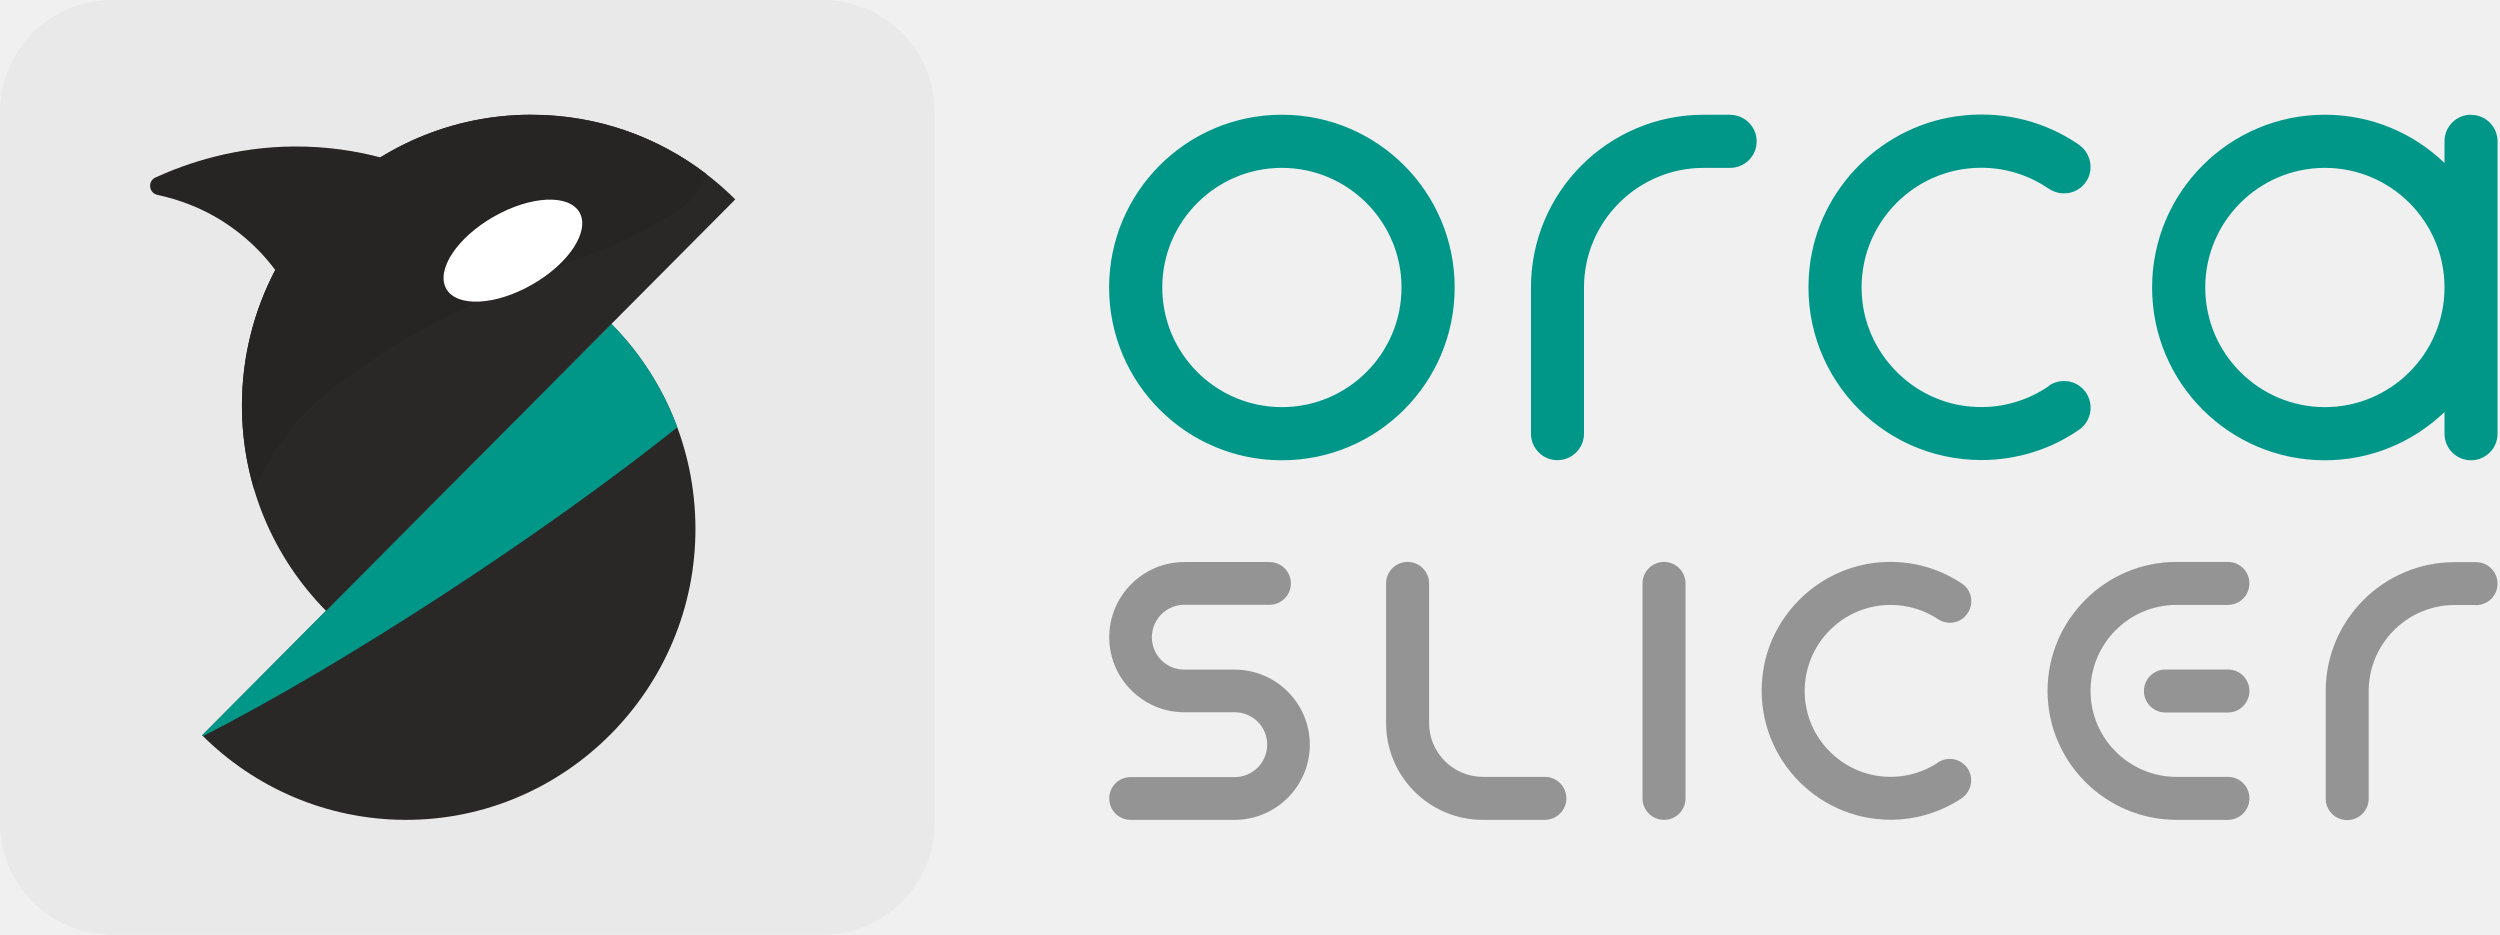
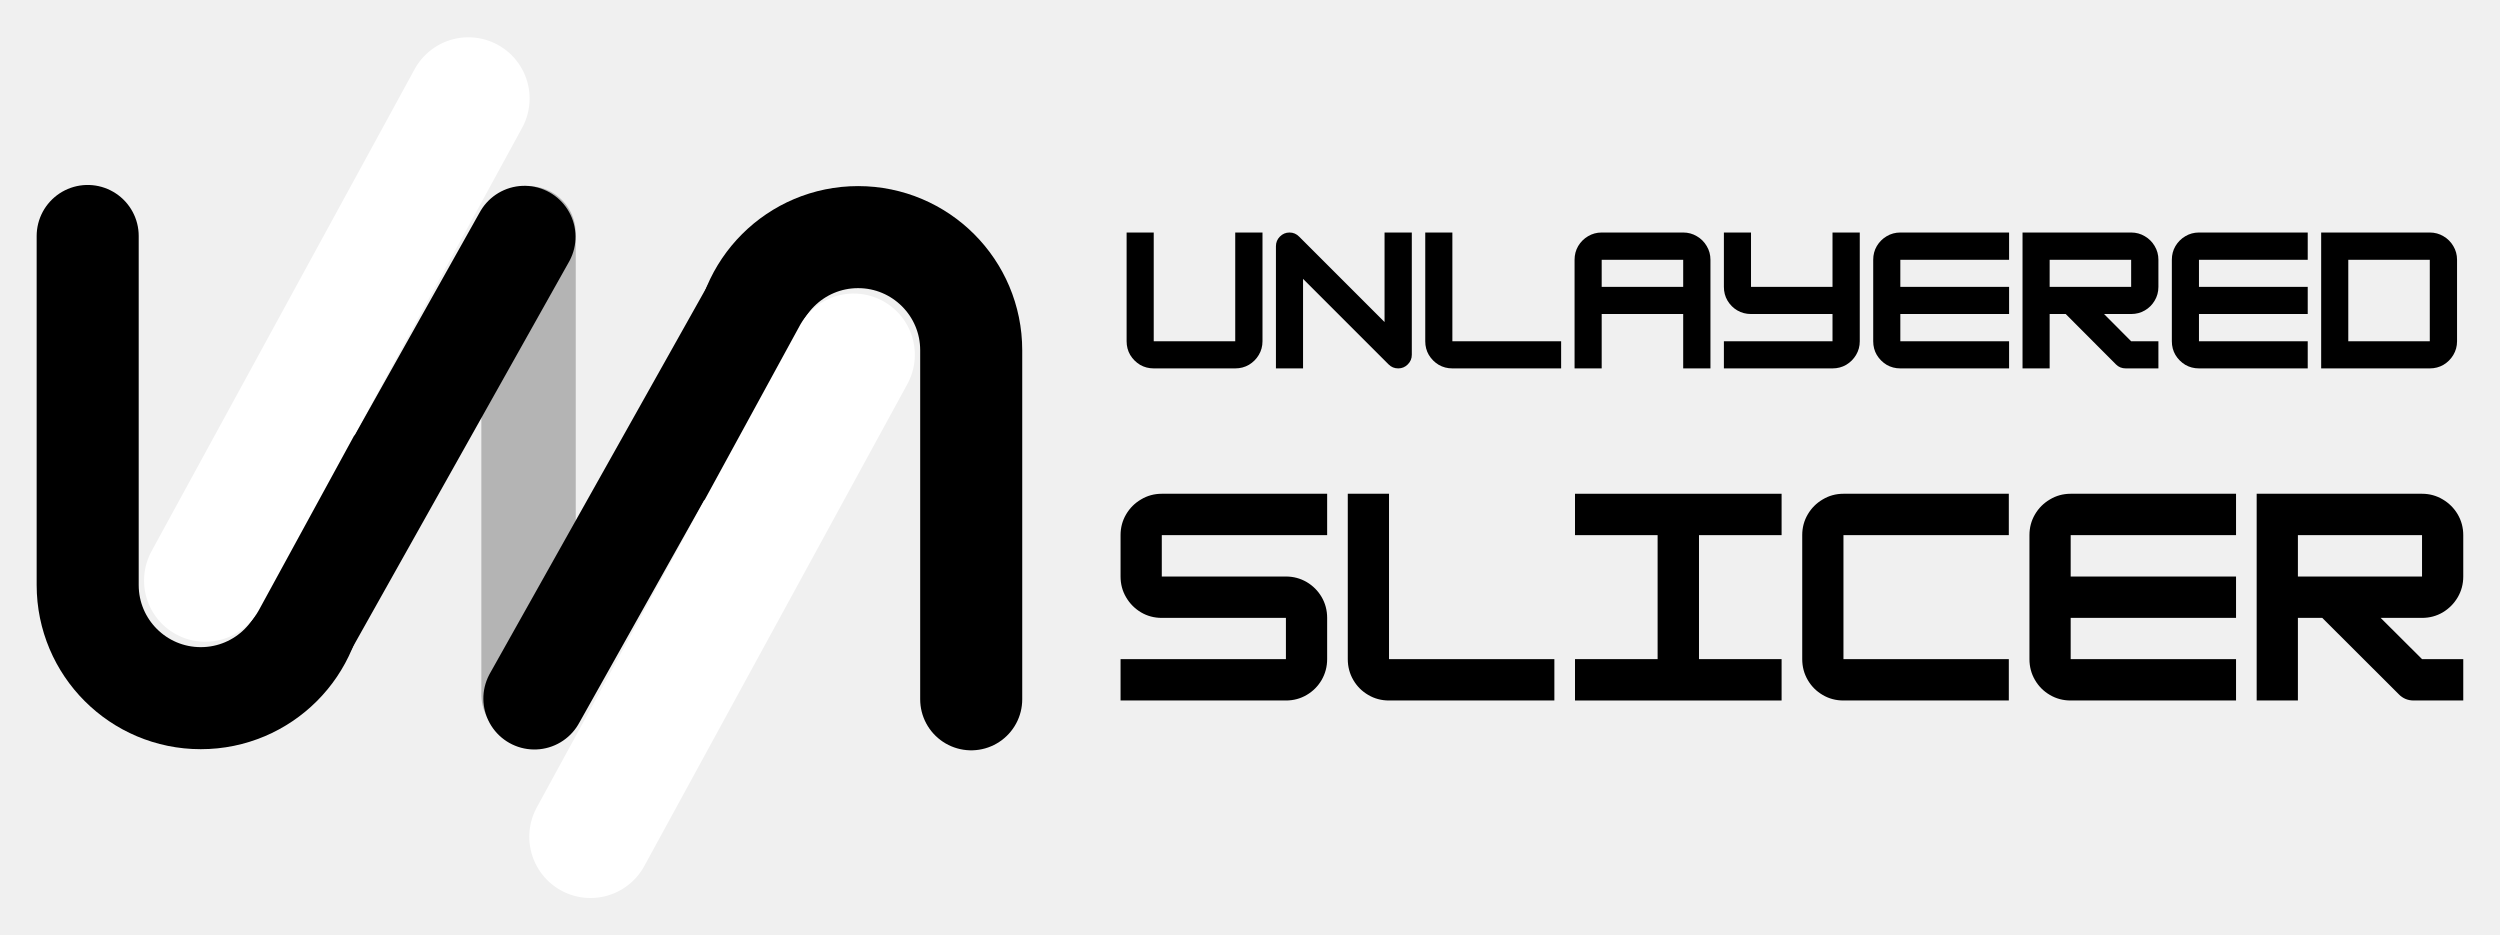
- <svg xmlns="http://www.w3.org/2000/svg" id="a" width="214" height="80" viewBox="0 0 214 80">
-   <g id="b">
-     <g id="c">
-       <rect width="80" height="80" rx="9.57" ry="9.57" style="fill:#e9e9e9;" />
+ <svg xmlns="http://www.w3.org/2000/svg" viewBox="0 0 214 80" width="214" height="80">
+   <defs>
+     <g />
+     <clipPath id="758c3d7d43">
+       <path d="M 0.078 0.48 L 108.32 0.48 L 108.32 135.121 L 0.078 135.121 Z M 0.078 0.48 " clip-rule="nonzero" />
+     </clipPath>
+     <clipPath id="271a9d069d">
+       <rect x="0" width="109" y="0" height="136" />
+     </clipPath>
+     <clipPath id="77a65f65a3">
+       <path d="M 0.922 0.398 L 109.16 0.398 L 109.16 135.281 L 0.922 135.281 Z M 0.922 0.398 " clip-rule="nonzero" />
+     </clipPath>
+     <clipPath id="524f246aba">
+       <rect x="0" width="110" y="0" height="136" />
+     </clipPath>
+   </defs>
+   <g transform="translate(3.000,3.000) scale(0.56705) translate(-105.500,-63.500)">
+     <path stroke-linecap="round" transform="matrix(0, 0.75, -0.75, 0, 187.1229, 86.30918)" fill="none" stroke-linejoin="miter" d="M 9.499 9.502 L 102.348 9.502 " stroke="#b4b4b4" stroke-width="19" stroke-opacity="1" stroke-miterlimit="4" />
+     <g transform="matrix(1, 0, 0, 1, 82, 60)">
+       <g clip-path="url(#271a9d069d)">
+         <g clip-path="url(#758c3d7d43)">
+           <path stroke-linecap="round" transform="matrix(0.5026, -0.895604, 0.895604, 0.5026, 54.10519, 95.34717)" fill="none" stroke-linejoin="miter" d="M 7.5 7.498 L 72.751 7.5 " stroke="#000000" stroke-width="15" stroke-opacity="1" stroke-miterlimit="4" />
+           <path stroke-linecap="round" transform="matrix(1.026992, 0, 0, 1.026992, 23.74334, 26.12958)" fill="none" stroke-linejoin="miter" d="M 7.5 7.5 L 7.5 58.81 C 7.5 67.992 14.943 75.436 24.125 75.436 C 33.311 75.436 40.754 67.992 40.754 58.81 L 40.754 41.337 " stroke="#000000" stroke-width="15" stroke-opacity="1" stroke-miterlimit="4" />
+           <path stroke-linecap="round" transform="matrix(-0.492024, 0.901457, -0.901457, -0.492024, 101.4562, 9.396132)" fill="none" stroke-linejoin="miter" d="M 9.001 9 L 89.717 9.001 " stroke="#ffffff" stroke-width="18" stroke-opacity="1" stroke-miterlimit="4" />
+         </g>
+       </g>
+     </g>
+     <g transform="matrix(1, 0, 0, 1, 169, 62)">
+       <g clip-path="url(#524f246aba)">
+         <g clip-path="url(#77a65f65a3)">
+           <path stroke-linecap="round" transform="matrix(-0.5026, 0.895604, -0.895604, -0.5026, 55.1615, 40.25975)" fill="none" stroke-linejoin="miter" d="M 7.499 7.499 L 72.753 7.5 " stroke="#000000" stroke-width="15" stroke-opacity="1" stroke-miterlimit="4" />
+           <path stroke-linecap="round" transform="matrix(-1.026992, 0, 0, -1.026992, 85.52336, 109.4773)" fill="none" stroke-linejoin="miter" d="M 7.501 7.501 L 7.501 58.808 C 7.501 67.994 14.944 75.437 24.126 75.437 C 33.308 75.437 40.755 67.994 40.755 58.808 L 40.755 41.338 " stroke="#000000" stroke-width="15" stroke-opacity="1" stroke-miterlimit="4" />
+           <path stroke-linecap="round" transform="matrix(0.492024, -0.901457, 0.901457, 0.492024, 7.810442, 126.2108)" fill="none" stroke-linejoin="miter" d="M 8.999 9 L 89.715 9.001 " stroke="#ffffff" stroke-width="18" stroke-opacity="1" stroke-miterlimit="4" />
+         </g>
+       </g>
    </g>
  </g>
-   <g id="d">
-     <path id="e" d="M17.3,62.94c4.46,4.45,10.59,7.21,17.36,7.24,13.7.06,24.93-11.22,24.87-25-.03-6.81-2.77-12.97-7.2-17.45L17.31,62.94h0Z" style="fill:#292826;" />
+   <g transform="translate(95.774,19.722) scale(0.75807) translate(-104.000,-177.500)">
+     <g fill="#000000" fill-opacity="1">
+       <g transform="translate(104.1102, 193.0829)">
+         <g>
+           <path d="M 13.031 0 L 3.828 0 C 3.266 0 2.75 -0.133 2.281 -0.406 C 1.82 -0.688 1.453 -1.055 1.172 -1.516 C 0.898 -1.984 0.766 -2.5 0.766 -3.062 L 0.766 -15.344 L 3.828 -15.344 L 3.828 -3.062 L 13.031 -3.062 L 13.031 -15.344 L 16.109 -15.344 L 16.109 -3.062 C 16.109 -2.5 15.969 -1.984 15.688 -1.516 C 15.414 -1.055 15.047 -0.688 14.578 -0.406 C 14.109 -0.133 13.594 0 13.031 0 Z M 13.031 0 " />
+         </g>
+       </g>
+     </g>
+     <g fill="#000000" fill-opacity="1">
+       <g transform="translate(120.971, 193.0829)">
+         <g>
+           <path d="M 3.828 0 L 0.766 0 L 0.766 -13.797 C 0.766 -14.223 0.914 -14.586 1.219 -14.891 C 1.52 -15.191 1.879 -15.344 2.297 -15.344 C 2.723 -15.344 3.086 -15.188 3.391 -14.875 L 13.031 -5.234 L 13.031 -15.344 L 16.109 -15.344 L 16.109 -1.531 C 16.109 -1.113 15.957 -0.754 15.656 -0.453 C 15.352 -0.148 14.992 0 14.578 0 C 14.148 0 13.785 -0.148 13.484 -0.453 L 3.828 -10.109 Z M 3.828 0 " />
+         </g>
+       </g>
+     </g>
+     <g fill="#000000" fill-opacity="1">
+       <g transform="translate(137.8319, 193.0829)">
+         <g>
+           <path d="M 16.109 0 L 3.828 0 C 3.266 0 2.75 -0.133 2.281 -0.406 C 1.82 -0.688 1.453 -1.055 1.172 -1.516 C 0.898 -1.984 0.766 -2.5 0.766 -3.062 L 0.766 -15.344 L 3.828 -15.344 L 3.828 -3.062 L 16.109 -3.062 Z M 16.109 0 " />
+         </g>
+       </g>
+     </g>
+     <g fill="#000000" fill-opacity="1">
+       <g transform="translate(154.6928, 193.0829)">
+         <g>
+           <path d="M 3.828 -15.344 L 13.031 -15.344 C 13.594 -15.344 14.109 -15.203 14.578 -14.922 C 15.047 -14.648 15.414 -14.281 15.688 -13.812 C 15.969 -13.344 16.109 -12.828 16.109 -12.266 L 16.109 0 L 13.031 0 L 13.031 -6.141 L 3.828 -6.141 L 3.828 0 L 0.766 0 L 0.766 -12.266 C 0.766 -12.828 0.898 -13.344 1.172 -13.812 C 1.453 -14.281 1.82 -14.648 2.281 -14.922 C 2.75 -15.203 3.266 -15.344 3.828 -15.344 Z M 3.828 -12.266 L 3.828 -9.203 L 13.031 -9.203 L 13.031 -12.266 Z M 3.828 -12.266 " />
+         </g>
+       </g>
+     </g>
+     <g fill="#000000" fill-opacity="1">
+       <g transform="translate(171.5537, 193.0829)">
+         <g>
+           <path d="M 13.031 -9.203 L 13.031 -15.344 L 16.109 -15.344 L 16.109 -3.062 C 16.109 -2.5 15.969 -1.984 15.688 -1.516 C 15.414 -1.055 15.047 -0.688 14.578 -0.406 C 14.109 -0.133 13.594 0 13.031 0 L 0.766 0 L 0.766 -3.062 L 13.031 -3.062 L 13.031 -6.141 L 3.828 -6.141 C 3.266 -6.141 2.75 -6.273 2.281 -6.547 C 1.82 -6.816 1.453 -7.188 1.172 -7.656 C 0.898 -8.125 0.766 -8.641 0.766 -9.203 L 0.766 -15.344 L 3.828 -15.344 L 3.828 -9.203 Z M 13.031 -9.203 " />
+         </g>
+       </g>
+     </g>
+     <g fill="#000000" fill-opacity="1">
+       <g transform="translate(188.4145, 193.0829)">
+         <g>
+           <path d="M 16.109 -15.344 L 16.109 -12.266 L 3.828 -12.266 L 3.828 -9.203 L 16.109 -9.203 L 16.109 -6.141 L 3.828 -6.141 L 3.828 -3.062 L 16.109 -3.062 L 16.109 0 L 3.828 0 C 3.266 0 2.75 -0.133 2.281 -0.406 C 1.82 -0.688 1.453 -1.055 1.172 -1.516 C 0.898 -1.984 0.766 -2.5 0.766 -3.062 L 0.766 -12.266 C 0.766 -12.828 0.898 -13.344 1.172 -13.812 C 1.453 -14.281 1.82 -14.648 2.281 -14.922 C 2.75 -15.203 3.266 -15.344 3.828 -15.344 Z M 16.109 -15.344 " />
+         </g>
+       </g>
+     </g>
+     <g fill="#000000" fill-opacity="1">
+       <g transform="translate(205.2754, 193.0829)">
+         <g>
+           <path d="M 16.109 -12.266 L 16.109 -9.203 C 16.109 -8.641 15.969 -8.125 15.688 -7.656 C 15.414 -7.188 15.047 -6.816 14.578 -6.547 C 14.109 -6.273 13.594 -6.141 13.031 -6.141 L 9.969 -6.141 L 13.031 -3.062 L 16.109 -3.062 L 16.109 0 L 12.422 0 C 11.984 0 11.613 -0.148 11.312 -0.453 L 5.641 -6.141 L 3.828 -6.141 L 3.828 0 L 0.766 0 L 0.766 -15.344 L 13.031 -15.344 C 13.594 -15.344 14.109 -15.203 14.578 -14.922 C 15.047 -14.648 15.414 -14.281 15.688 -13.812 C 15.969 -13.344 16.109 -12.828 16.109 -12.266 Z M 13.031 -12.266 L 3.828 -12.266 L 3.828 -9.203 L 13.031 -9.203 Z M 13.031 -12.266 " />
+         </g>
+       </g>
+     </g>
+     <g fill="#000000" fill-opacity="1">
+       <g transform="translate(222.1363, 193.0829)">
+         <g>
+           <path d="M 16.109 -15.344 L 16.109 -12.266 L 3.828 -12.266 L 3.828 -9.203 L 16.109 -9.203 L 16.109 -6.141 L 3.828 -6.141 L 3.828 -3.062 L 16.109 -3.062 L 16.109 0 L 3.828 0 C 3.266 0 2.75 -0.133 2.281 -0.406 C 1.82 -0.688 1.453 -1.055 1.172 -1.516 C 0.898 -1.984 0.766 -2.5 0.766 -3.062 L 0.766 -12.266 C 0.766 -12.828 0.898 -13.344 1.172 -13.812 C 1.453 -14.281 1.82 -14.648 2.281 -14.922 C 2.75 -15.203 3.266 -15.344 3.828 -15.344 Z M 16.109 -15.344 " />
+         </g>
+       </g>
+     </g>
+     <g fill="#000000" fill-opacity="1">
+       <g transform="translate(238.9972, 193.0829)">
+         <g>
+           <path d="M 13.031 0 L 0.766 0 L 0.766 -15.344 L 13.031 -15.344 C 13.594 -15.344 14.109 -15.203 14.578 -14.922 C 15.047 -14.648 15.414 -14.281 15.688 -13.812 C 15.969 -13.344 16.109 -12.828 16.109 -12.266 L 16.109 -3.062 C 16.109 -2.5 15.969 -1.984 15.688 -1.516 C 15.414 -1.055 15.047 -0.688 14.578 -0.406 C 14.109 -0.133 13.594 0 13.031 0 Z M 3.828 -12.266 L 3.828 -3.062 L 13.031 -3.062 L 13.031 -12.266 Z M 3.828 -12.266 " />
+         </g>
+       </g>
+     </g>
+     <g fill="#000000" fill-opacity="1">
+       <g transform="translate(103.0203, 230.5829)">
+         <g>
+           <path d="M 24.5 -23.344 L 24.5 -18.672 L 5.828 -18.672 L 5.828 -14 L 19.844 -14 C 20.695 -14 21.477 -13.789 22.188 -13.375 C 22.895 -12.957 23.457 -12.395 23.875 -11.688 C 24.289 -10.977 24.5 -10.191 24.5 -9.328 L 24.5 -4.672 C 24.5 -3.816 24.289 -3.031 23.875 -2.312 C 23.457 -1.602 22.895 -1.039 22.188 -0.625 C 21.477 -0.207 20.695 0 19.844 0 L 1.172 0 L 1.172 -4.672 L 19.844 -4.672 L 19.844 -9.328 L 5.828 -9.328 C 4.973 -9.328 4.191 -9.535 3.484 -9.953 C 2.773 -10.379 2.211 -10.945 1.797 -11.656 C 1.379 -12.363 1.172 -13.145 1.172 -14 L 1.172 -18.672 C 1.172 -19.523 1.379 -20.305 1.797 -21.016 C 2.211 -21.723 2.773 -22.285 3.484 -22.703 C 4.191 -23.129 4.973 -23.344 5.828 -23.344 Z M 24.5 -23.344 " />
+         </g>
+       </g>
+     </g>
+     <g fill="#000000" fill-opacity="1">
+       <g transform="translate(128.6779, 230.5829)">
+         <g>
+           <path d="M 24.5 0 L 5.828 0 C 4.973 0 4.191 -0.207 3.484 -0.625 C 2.773 -1.039 2.211 -1.602 1.797 -2.312 C 1.379 -3.031 1.172 -3.816 1.172 -4.672 L 1.172 -23.344 L 5.828 -23.344 L 5.828 -4.672 L 24.5 -4.672 Z M 24.5 0 " />
+         </g>
+       </g>
+     </g>
+     <g fill="#000000" fill-opacity="1">
+       <g transform="translate(154.3355, 230.5829)">
+         <g>
+           <path d="M 24.5 0 L 1.172 0 L 1.172 -4.672 L 10.5 -4.672 L 10.5 -18.672 L 1.172 -18.672 L 1.172 -23.344 L 24.5 -23.344 L 24.5 -18.672 L 15.172 -18.672 L 15.172 -4.672 L 24.5 -4.672 Z M 24.5 0 " />
+         </g>
+       </g>
+     </g>
+     <g fill="#000000" fill-opacity="1">
+       <g transform="translate(179.993, 230.5829)">
+         <g>
+           <path d="M 24.5 0 L 5.828 0 C 4.973 0 4.191 -0.207 3.484 -0.625 C 2.773 -1.039 2.211 -1.602 1.797 -2.312 C 1.379 -3.031 1.172 -3.816 1.172 -4.672 L 1.172 -18.672 C 1.172 -19.523 1.379 -20.305 1.797 -21.016 C 2.211 -21.723 2.773 -22.285 3.484 -22.703 C 4.191 -23.129 4.973 -23.344 5.828 -23.344 L 24.5 -23.344 L 24.5 -18.672 L 5.828 -18.672 L 5.828 -4.672 L 24.5 -4.672 Z M 24.5 0 " />
+         </g>
+       </g>
+     </g>
+     <g fill="#000000" fill-opacity="1">
+       <g transform="translate(205.6506, 230.5829)">
+         <g>
+           <path d="M 24.5 -23.344 L 24.5 -18.672 L 5.828 -18.672 L 5.828 -14 L 24.5 -14 L 24.5 -9.328 L 5.828 -9.328 L 5.828 -4.672 L 24.5 -4.672 L 24.5 0 L 5.828 0 C 4.973 0 4.191 -0.207 3.484 -0.625 C 2.773 -1.039 2.211 -1.602 1.797 -2.312 C 1.379 -3.031 1.172 -3.816 1.172 -4.672 L 1.172 -18.672 C 1.172 -19.523 1.379 -20.305 1.797 -21.016 C 2.211 -21.723 2.773 -22.285 3.484 -22.703 C 4.191 -23.129 4.973 -23.344 5.828 -23.344 Z M 24.5 -23.344 " />
+         </g>
+       </g>
+     </g>
+     <g fill="#000000" fill-opacity="1">
+       <g transform="translate(231.3082, 230.5829)">
+         <g>
+           <path d="M 24.5 -18.672 L 24.5 -14 C 24.5 -13.145 24.289 -12.363 23.875 -11.656 C 23.457 -10.945 22.895 -10.379 22.188 -9.953 C 21.477 -9.535 20.695 -9.328 19.844 -9.328 L 15.172 -9.328 L 19.844 -4.672 L 24.5 -4.672 L 24.5 0 L 18.906 0 C 18.238 0 17.676 -0.234 17.219 -0.703 L 8.578 -9.328 L 5.828 -9.328 L 5.828 0 L 1.172 0 L 1.172 -23.344 L 19.844 -23.344 C 20.695 -23.344 21.477 -23.129 22.188 -22.703 C 22.895 -22.285 23.457 -21.723 23.875 -21.016 C 24.289 -20.305 24.5 -19.523 24.5 -18.672 Z M 19.844 -18.672 L 5.828 -18.672 L 5.828 -14 L 19.844 -14 Z M 19.844 -18.672 " />
+         </g>
+       </g>
+     </g>
  </g>
-   <g id="f">
-     <path id="g" d="M52.32,27.73L17.3,62.94s.05.05.08.07c12.27-6.26,29.08-17.26,40.6-26.43-1.24-3.36-3.19-6.38-5.65-8.87" style="fill:#009789;" />
-   </g>
-   <g id="h">
-     <path id="i" d="M45.48,9.82c-13.67,0-24.77,11.15-24.77,24.91,0,6.85,2.75,13.05,7.2,17.56L62.94,17.07c-4.48-4.47-10.65-7.24-17.46-7.24" style="fill:#292826;" />
-   </g>
-   <g id="j">
-     <path id="k" d="M45.48,9.82c-4.74,0-9.17,1.34-12.93,3.65-2.02-.53-4.52-.95-7.39-.93-5,.03-9.08,1.39-11.85,2.65-.69.32-.58,1.33.16,1.49,1.82.39,4.22,1.19,6.59,2.95,1.5,1.1,2.64,2.33,3.5,3.48-1.82,3.47-2.85,7.42-2.85,11.61,0,2.5.37,4.92,1.05,7.2,1.04-2.32,2.14-3.87,2.5-4.36,2.27-3.13,4.68-4.76,8.23-7.15,2.62-1.77,6.26-3.84,16.7-8.14,0,0,3.27-.92,7.65-3.53,1.75-1.04,3.08-2.02,3.5-3.56.03-.11.06-.22.08-.32-4.15-3.17-9.33-5.04-14.95-5.04" style="fill:#262523;" />
-   </g>
-   <g id="l">
-     <path id="m" d="M49.61,18.19c.9,1.61-.91,4.37-4.06,6.17s-6.44,1.96-7.35.36c-.9-1.61.91-4.37,4.06-6.17,3.15-1.8,6.44-1.96,7.35-.36" style="fill:#fff;" />
-   </g>
-   <path d="M142.44,48.1c-1.01,0-1.84.82-1.84,1.84v18.4c0,1.01.82,1.84,1.84,1.84s1.84-.82,1.84-1.84v-18.4c0-1.01-.82-1.84-1.84-1.84ZM190.71,48.1h-4.4c-6.09,0-11.04,4.96-11.04,11.04s4.96,11.04,11.04,11.04h4.4c1.01,0,1.84-.82,1.84-1.84s-.82-1.84-1.84-1.84h-4.4c-4.06,0-7.36-3.3-7.36-7.36s3.3-7.36,7.36-7.36h4.4c1.01,0,1.84-.82,1.84-1.84s-.82-1.84-1.84-1.84v-.02.02ZM190.71,57.31h-5.35c-1.01,0-1.84.82-1.84,1.84s.82,1.84,1.84,1.84h5.35c1.01,0,1.84-.82,1.84-1.84s-.82-1.84-1.84-1.84ZM105.69,70.18h-8.91c-1.01,0-1.83-.82-1.83-1.83s.81-1.83,1.83-1.83h8.91c1.53,0,2.78-1.24,2.78-2.78s-1.24-2.77-2.78-2.77h-4.31c-3.55,0-6.43-2.89-6.43-6.43s2.89-6.43,6.43-6.43h7.29c1.01,0,1.83.82,1.83,1.83s-.81,1.83-1.83,1.83h-7.29c-1.53,0-2.78,1.24-2.78,2.78s1.24,2.77,2.78,2.77h4.31c3.55,0,6.43,2.89,6.43,6.43s-2.89,6.43-6.43,6.43h0ZM165.89,65.28c-1.49.98-3.35,1.44-5.32,1.11-2.99-.51-5.4-2.88-5.96-5.85-.86-4.67,2.71-8.76,7.23-8.76,1.49,0,2.88.45,4.04,1.21.73.49,1.71.41,2.32-.22h0c.81-.81.71-2.17-.25-2.81-2.12-1.42-4.76-2.13-7.56-1.77-4.98.64-8.97,4.69-9.52,9.66-.75,6.65,4.46,12.32,10.96,12.32,2.23,0,4.31-.67,6.05-1.81.98-.65,1.15-2.03.32-2.86h0c-.63-.63-1.59-.71-2.32-.23h.01ZM132.24,66.5h-5.31c-2.53,0-4.6-2.07-4.6-4.6v-11.96c0-1.01-.82-1.84-1.84-1.84s-1.84.82-1.84,1.84v11.96c0,4.57,3.71,8.28,8.28,8.28h5.31c1.01,0,1.84-.82,1.84-1.84s-.82-1.84-1.84-1.84h0ZM211.96,51.79h-1.84c-4.03,0-7.32,3.27-7.36,7.3v9.27c0,1.01-.82,1.84-1.84,1.84s-1.84-.82-1.84-1.84v-9.27c.04-6.06,4.98-10.97,11.03-10.97h1.84c1.01,0,1.84.82,1.84,1.84s-.82,1.84-1.84,1.84h0Z" style="fill:#949494;" />
-   <path d="M109.73,14.37c5.64,0,10.24,4.59,10.24,10.24s-4.59,10.24-10.24,10.24-10.24-4.59-10.24-10.24,4.59-10.24,10.24-10.24M109.73,9.82c-8.16,0-14.79,6.62-14.79,14.79s6.62,14.79,14.79,14.79,14.79-6.62,14.79-14.79-6.62-14.79-14.79-14.79h0ZM211.52,9.82c-1.26,0-2.27,1.02-2.27,2.27v1.86c-2.66-2.55-6.26-4.13-10.24-4.13-8.16,0-14.79,6.62-14.79,14.79s6.62,14.79,14.79,14.79c3.97,0,7.58-1.58,10.24-4.13v1.86c0,1.26,1.02,2.27,2.27,2.27s2.27-1.02,2.27-2.27V12.1c0-1.26-1.02-2.27-2.27-2.27h0ZM199.01,34.85c-5.64,0-10.24-4.59-10.24-10.24s4.59-10.24,10.24-10.24,10.24,4.59,10.24,10.24-4.59,10.24-10.24,10.24ZM148.11,9.82h-2.27c-8.16,0-14.79,6.62-14.79,14.79v12.51c0,1.26,1.02,2.27,2.27,2.27s2.27-1.02,2.27-2.27v-12.51c0-5.64,4.59-10.24,10.24-10.24h2.27c1.26,0,2.27-1.02,2.27-2.27s-1.02-2.27-2.27-2.27h0ZM175.38,33.05c-1.99,1.36-4.47,2.05-7.12,1.71-4.61-.59-8.31-4.35-8.84-8.97-.7-6.18,4.13-11.43,10.17-11.43,2.14,0,4.11.66,5.75,1.77.92.63,2.15.56,2.95-.24h0c1.02-1.02.83-2.7-.36-3.52-2.75-1.89-6.18-2.86-9.84-2.49-6.85.68-12.42,6.17-13.19,13.01-1,8.93,5.97,16.49,14.7,16.49,3.11,0,5.99-.95,8.36-2.59,1.18-.81,1.34-2.49.33-3.51h0c-.78-.78-2-.88-2.91-.26v.02h0Z" style="fill:#009789;" />
</svg>
